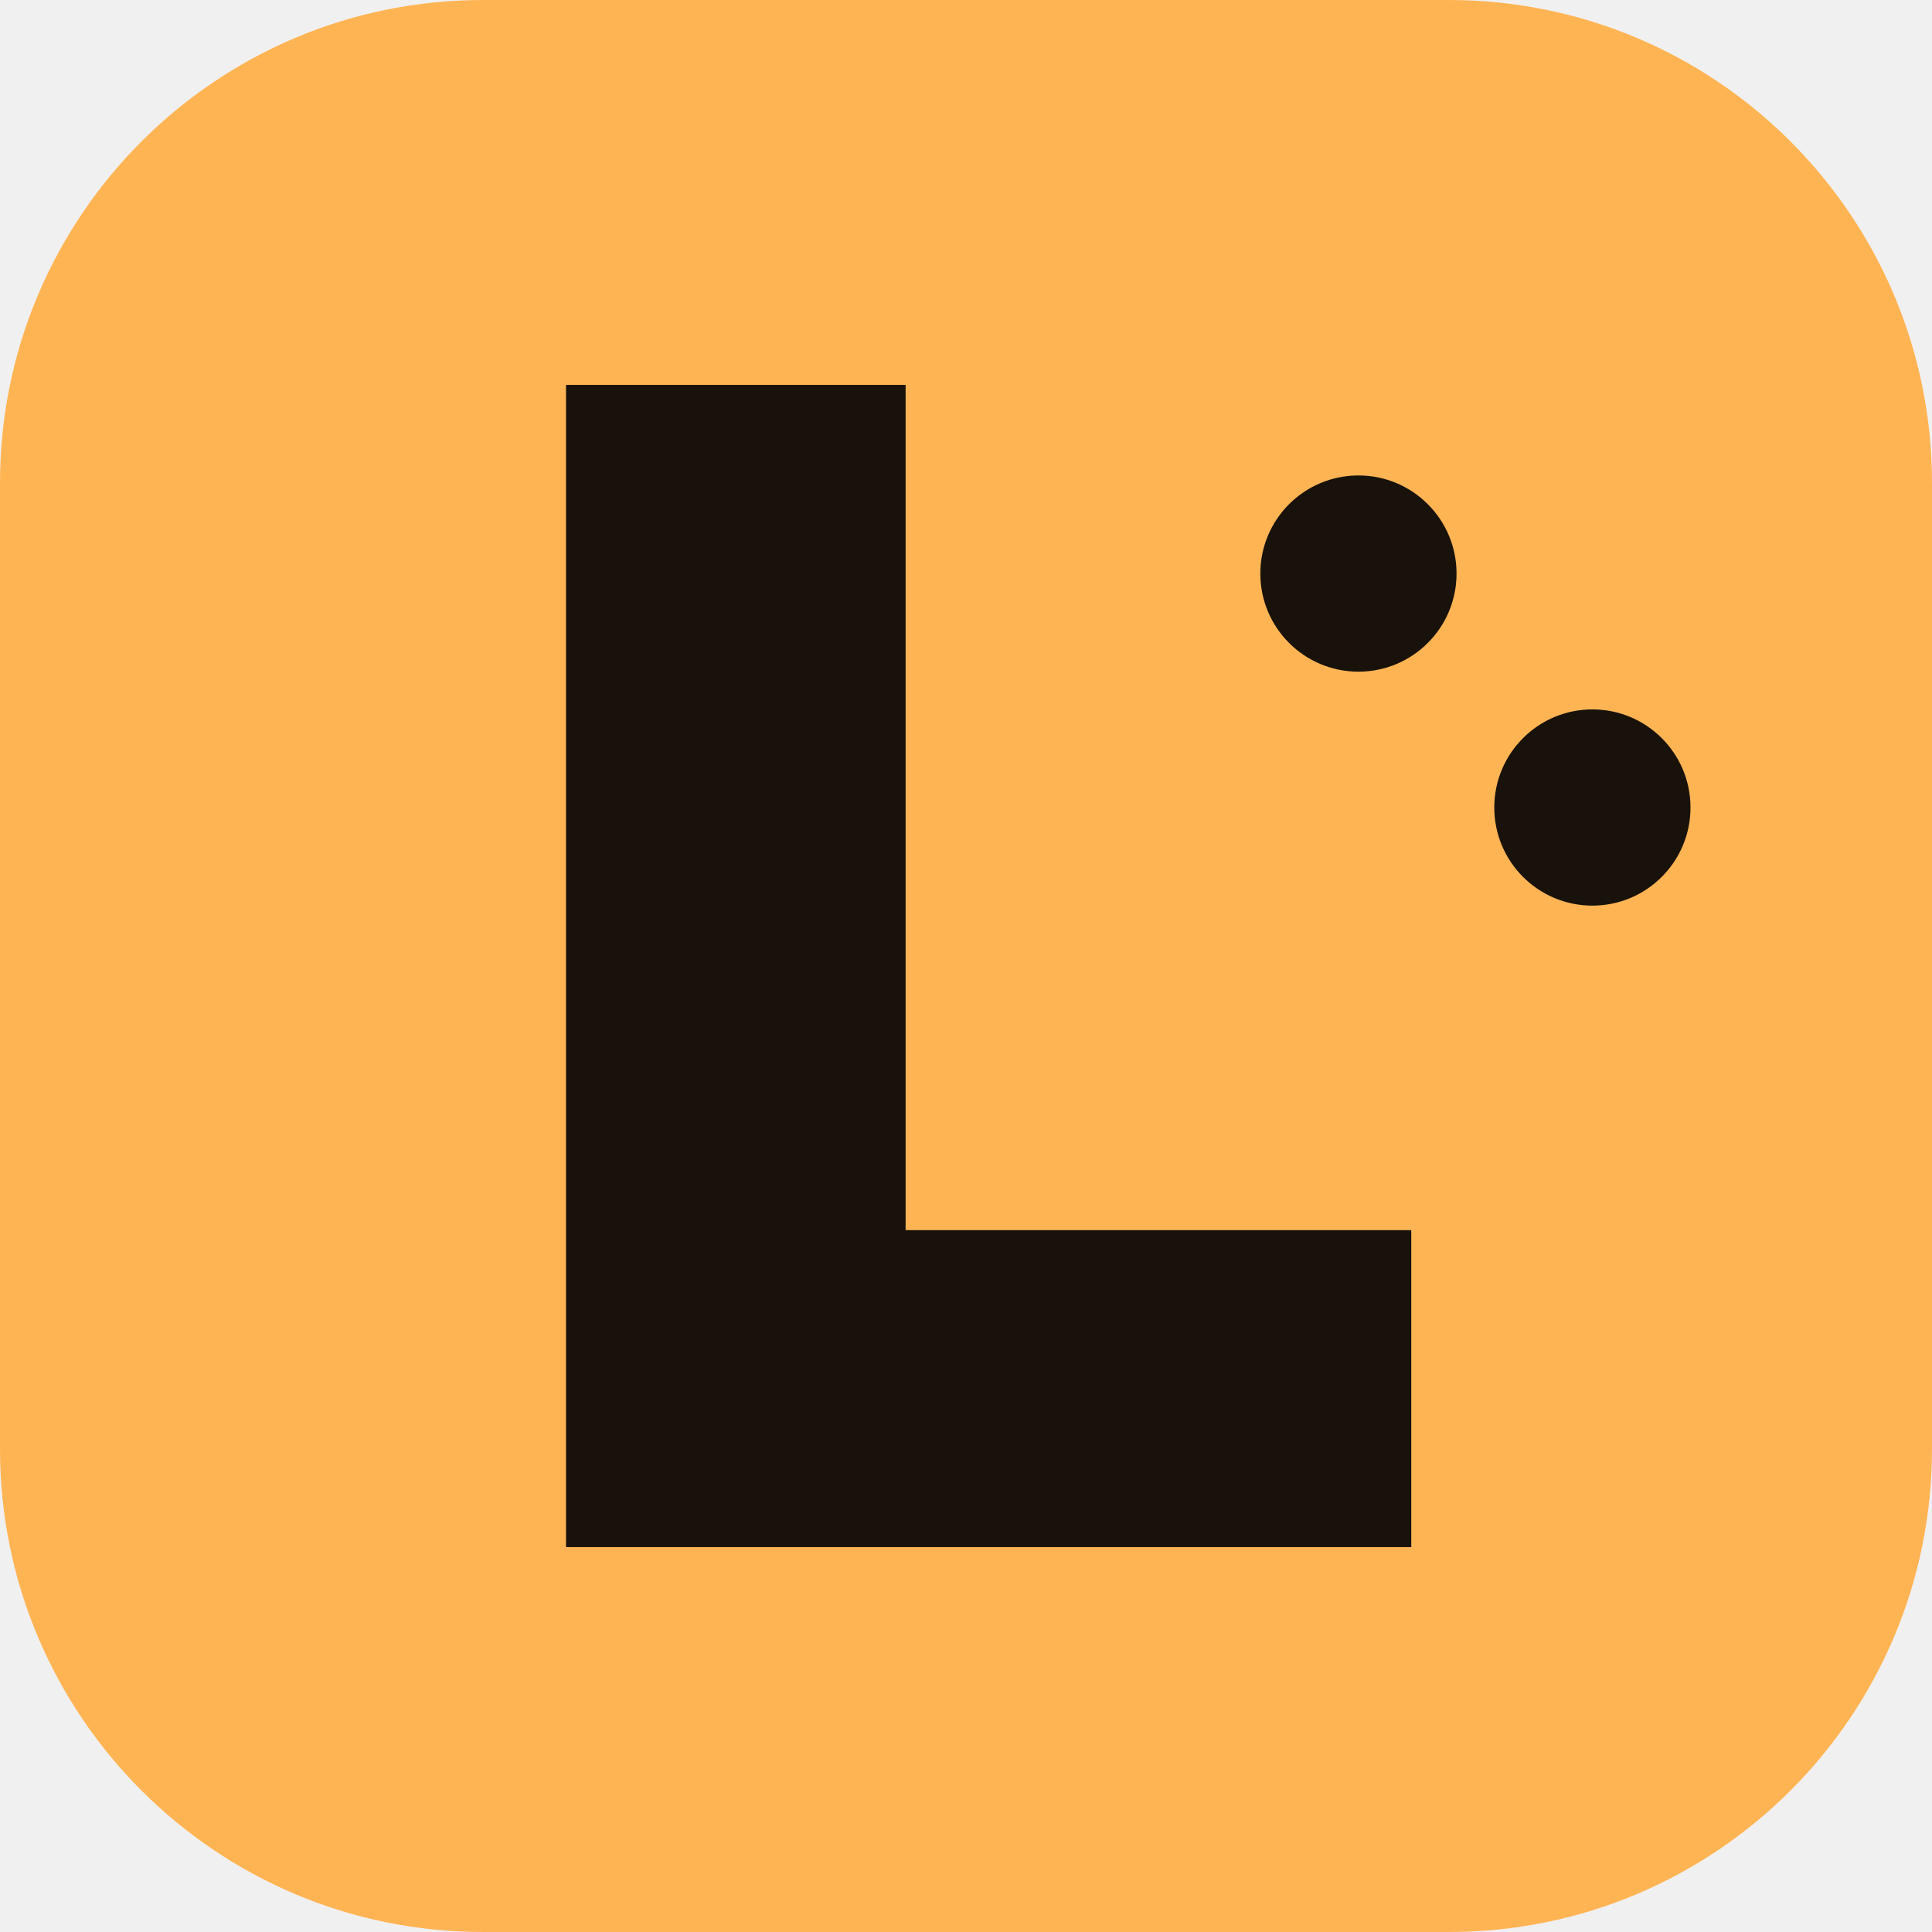
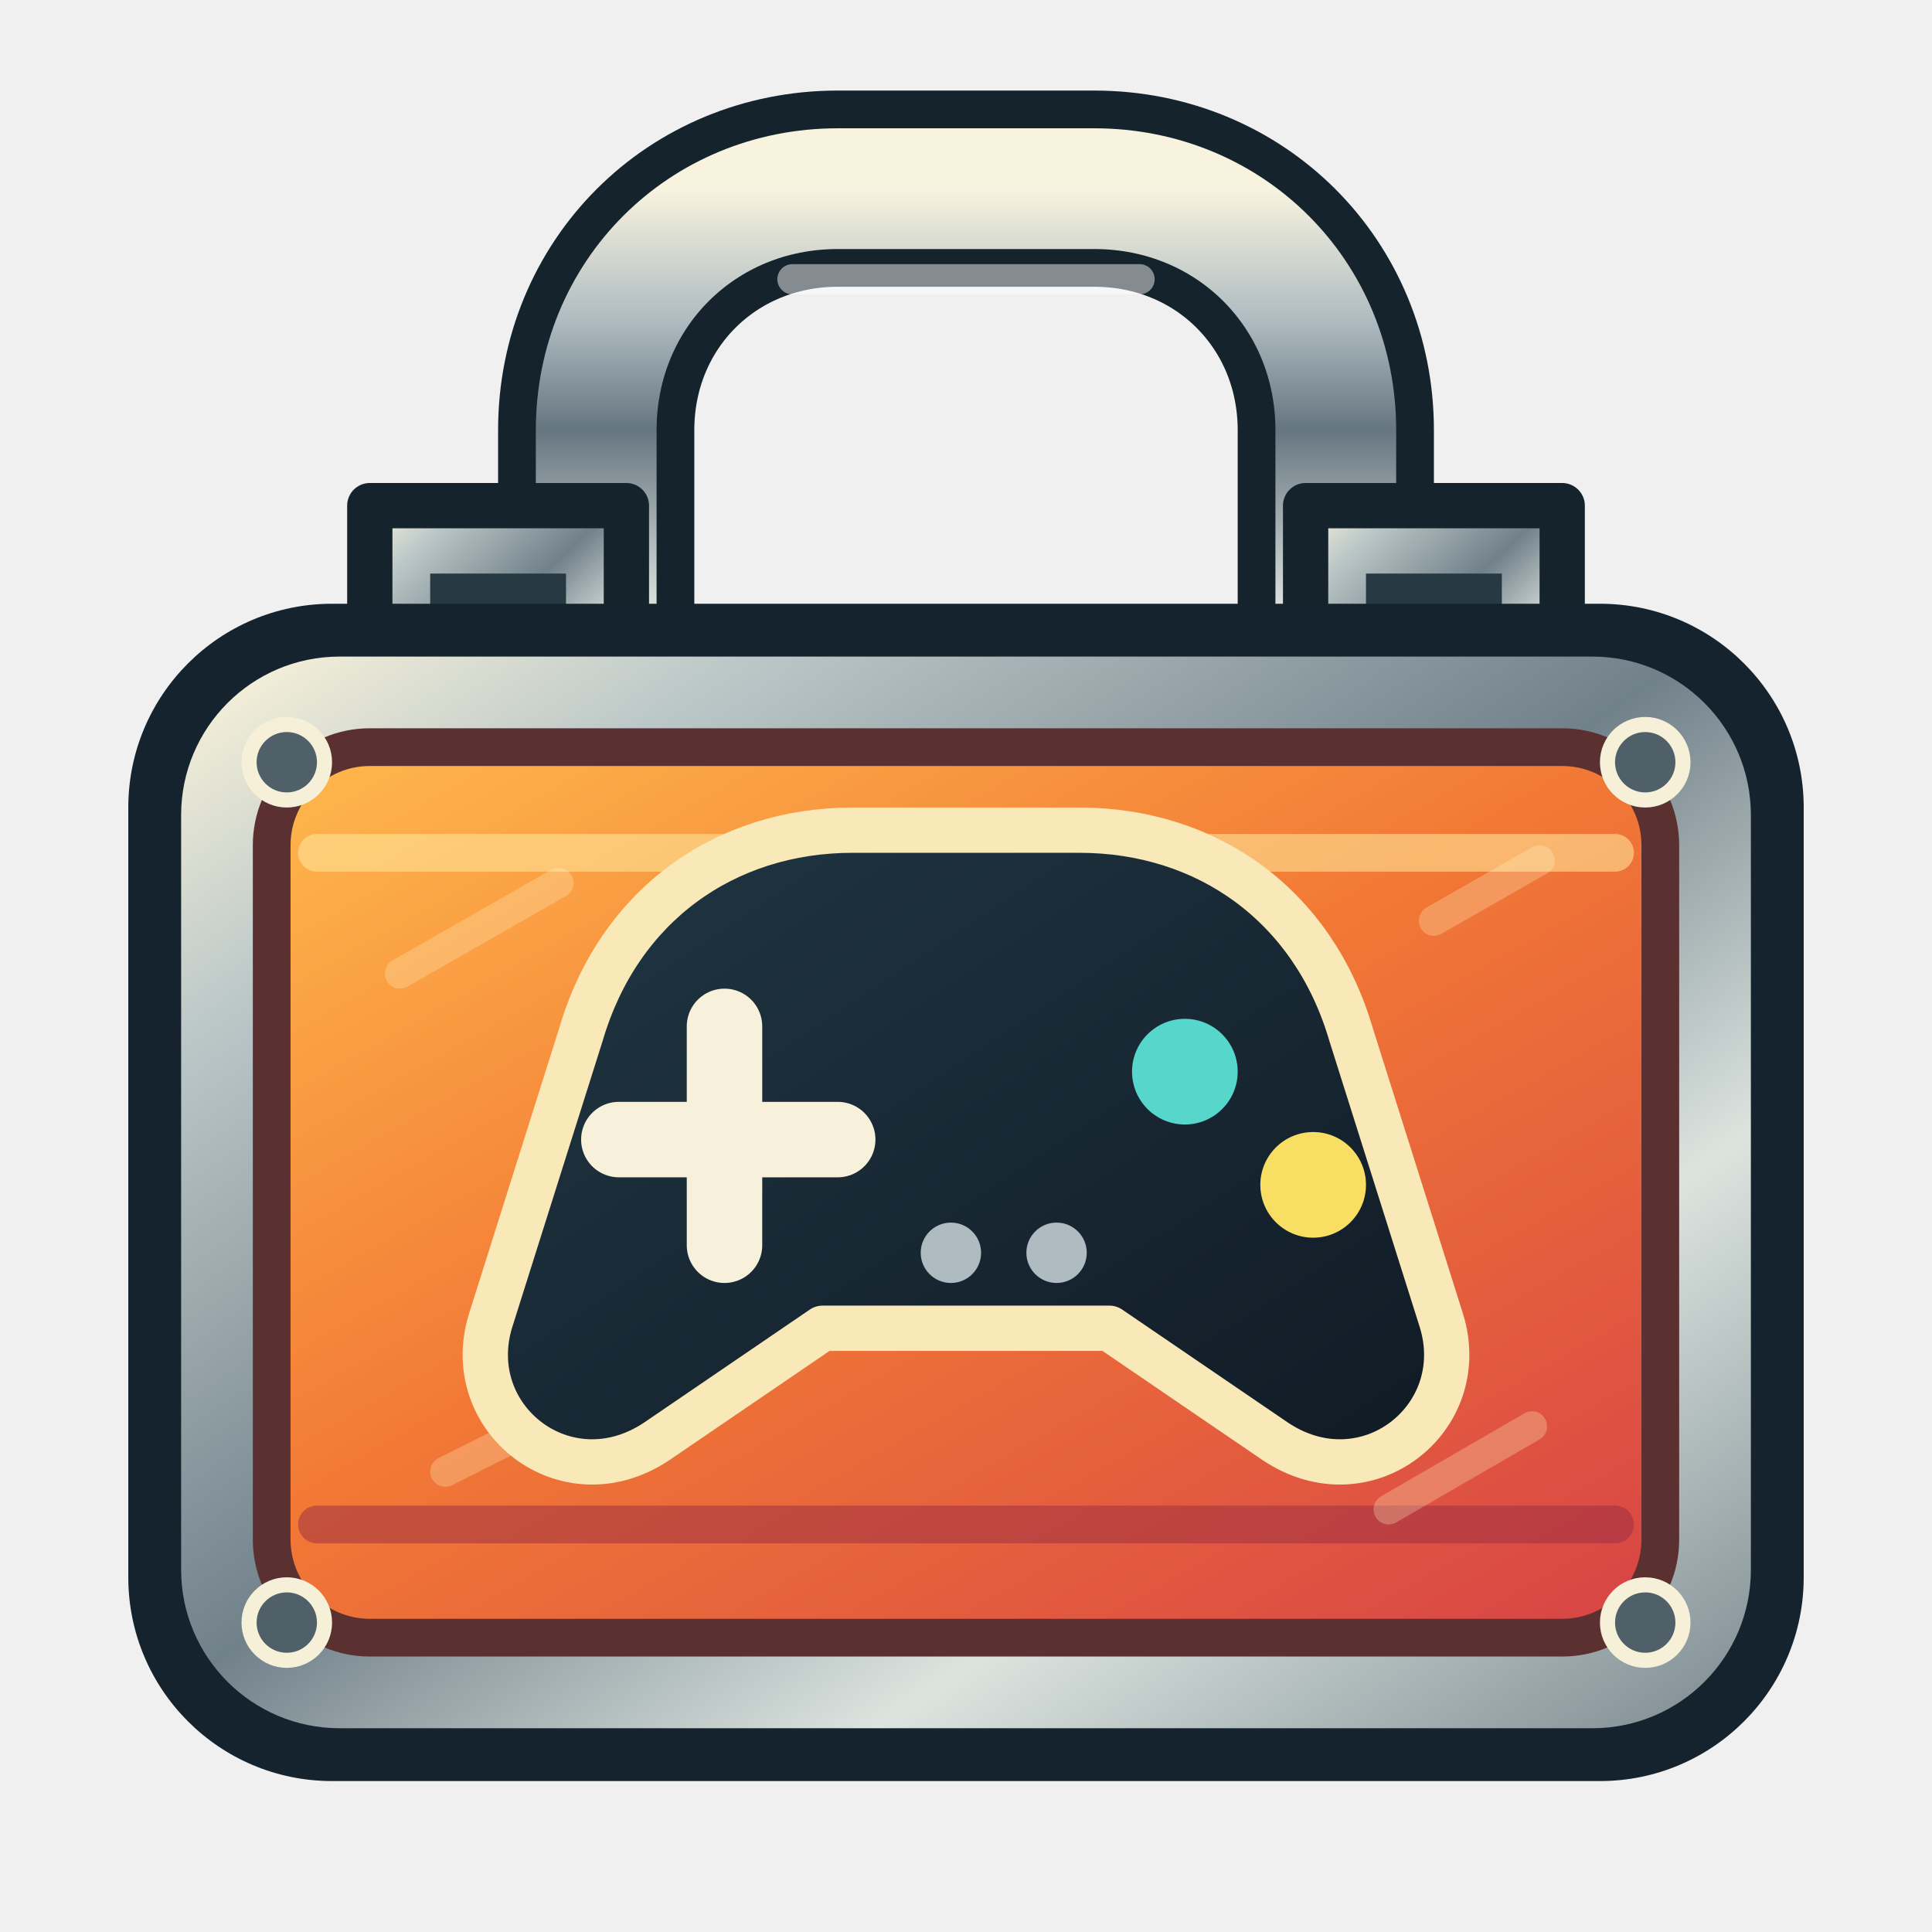
- <svg xmlns="http://www.w3.org/2000/svg" viewBox="0 0 256 256">
-   <rect width="256" height="256" rx="64" fill="#ffb454" />
-   <path fill="#18120b" d="M75 51h45v112h67v42H75z" />
-   <circle cx="180" cy="76" r="13" fill="#18120b" />
-   <circle cx="211" cy="107" r="13" fill="#18120b" />
+ <svg xmlns="http://www.w3.org/2000/svg" viewBox="0 0 256 256" role="img" aria-label="Retro metal lunchbox with a gamepad emblem">
+   <defs>
+     <linearGradient id="handleMetal" x1="0" y1="0" x2="0" y2="1">
+       <stop offset="0" stop-color="#f8f3df" />
+       <stop offset="0.32" stop-color="#aebbc0" />
+       <stop offset="0.58" stop-color="#667680" />
+       <stop offset="1" stop-color="#d9e0dc" />
+     </linearGradient>
+     <linearGradient id="caseMetal" x1="0" y1="0" x2="1" y2="1">
+       <stop offset="0" stop-color="#fff7dc" />
+       <stop offset="0.18" stop-color="#bcc8c8" />
+       <stop offset="0.48" stop-color="#71818a" />
+       <stop offset="0.72" stop-color="#dce4df" />
+       <stop offset="1" stop-color="#7a8990" />
+     </linearGradient>
+     <linearGradient id="paint" x1="0" y1="0" x2="0.9" y2="1">
+       <stop offset="0" stop-color="#ffba4d" />
+       <stop offset="0.48" stop-color="#f27935" />
+       <stop offset="1" stop-color="#d94745" />
+     </linearGradient>
+     <linearGradient id="badge" x1="0" y1="0" x2="1" y2="1">
+       <stop offset="0" stop-color="#203744" />
+       <stop offset="1" stop-color="#101a24" />
+     </linearGradient>
+   </defs>
+   <path d="M79 80V57c0-18 14-32 32-32h34c18 0 32 14 32 32v23" fill="none" stroke="#15232d" stroke-width="26" stroke-linecap="round" stroke-linejoin="round" />
+   <path d="M79 80V57c0-18 14-32 32-32h34c18 0 32 14 32 32v23" fill="none" stroke="url(#handleMetal)" stroke-width="16" stroke-linecap="round" stroke-linejoin="round" />
+   <path d="M105 37h46" fill="none" stroke="#ffffff" stroke-opacity="0.48" stroke-width="4" stroke-linecap="round" />
+   <g stroke="#15232d" stroke-width="6" stroke-linejoin="round">
+     <path d="M49 67h34v32H49z" fill="url(#caseMetal)" />
+     <path d="M173 67h34v32h-34z" fill="url(#caseMetal)" />
+   </g>
+   <path d="M57 76h18v13H57zm124 0h18v13h-18z" fill="#273943" />
+   <rect x="17" y="80" width="222" height="156" rx="27" fill="#14232d" />
+   <rect x="24" y="87" width="208" height="142" rx="21" fill="url(#caseMetal)" />
+   <rect x="36" y="99" width="184" height="118" rx="13" fill="url(#paint)" stroke="#5a3130" stroke-width="5" />
+   <path d="M42 113h172" stroke="#ffe59a" stroke-opacity="0.58" stroke-width="5" stroke-linecap="round" />
+   <path d="M42 202h172" stroke="#9c2f43" stroke-opacity="0.52" stroke-width="5" stroke-linecap="round" />
+   <path d="M53 129l21-12m-15 78l24-12m107-61l14-8m-20 86l19-11" stroke="#fff2c7" stroke-opacity="0.28" stroke-width="4" stroke-linecap="round" />
+   <g fill="#4f6068" stroke="#f6f0d9" stroke-width="2">
+     <circle cx="38" cy="101" r="5" />
+     <circle cx="218" cy="101" r="5" />
+     <circle cx="38" cy="215" r="5" />
+     <circle cx="218" cy="215" r="5" />
+   </g>
+   <path d="M77 137c5-17 19-27 36-27h30c17 0 31 10 36 27l12 38c4 13-10 24-22 16l-22-15h-38l-22 15c-12 8-26-3-22-16z" fill="url(#badge)" stroke="#f9e8b8" stroke-width="6" stroke-linejoin="round" />
+   <path d="M96 136v29m-14-14h29" stroke="#f7f1dc" stroke-width="10" stroke-linecap="round" />
+   <circle cx="157" cy="142" r="7" fill="#57d7cc" />
+   <circle cx="174" cy="157" r="7" fill="#f8df64" />
+   <circle cx="126" cy="166" r="4" fill="#aebbc0" />
+   <circle cx="140" cy="166" r="4" fill="#aebbc0" />
</svg>
